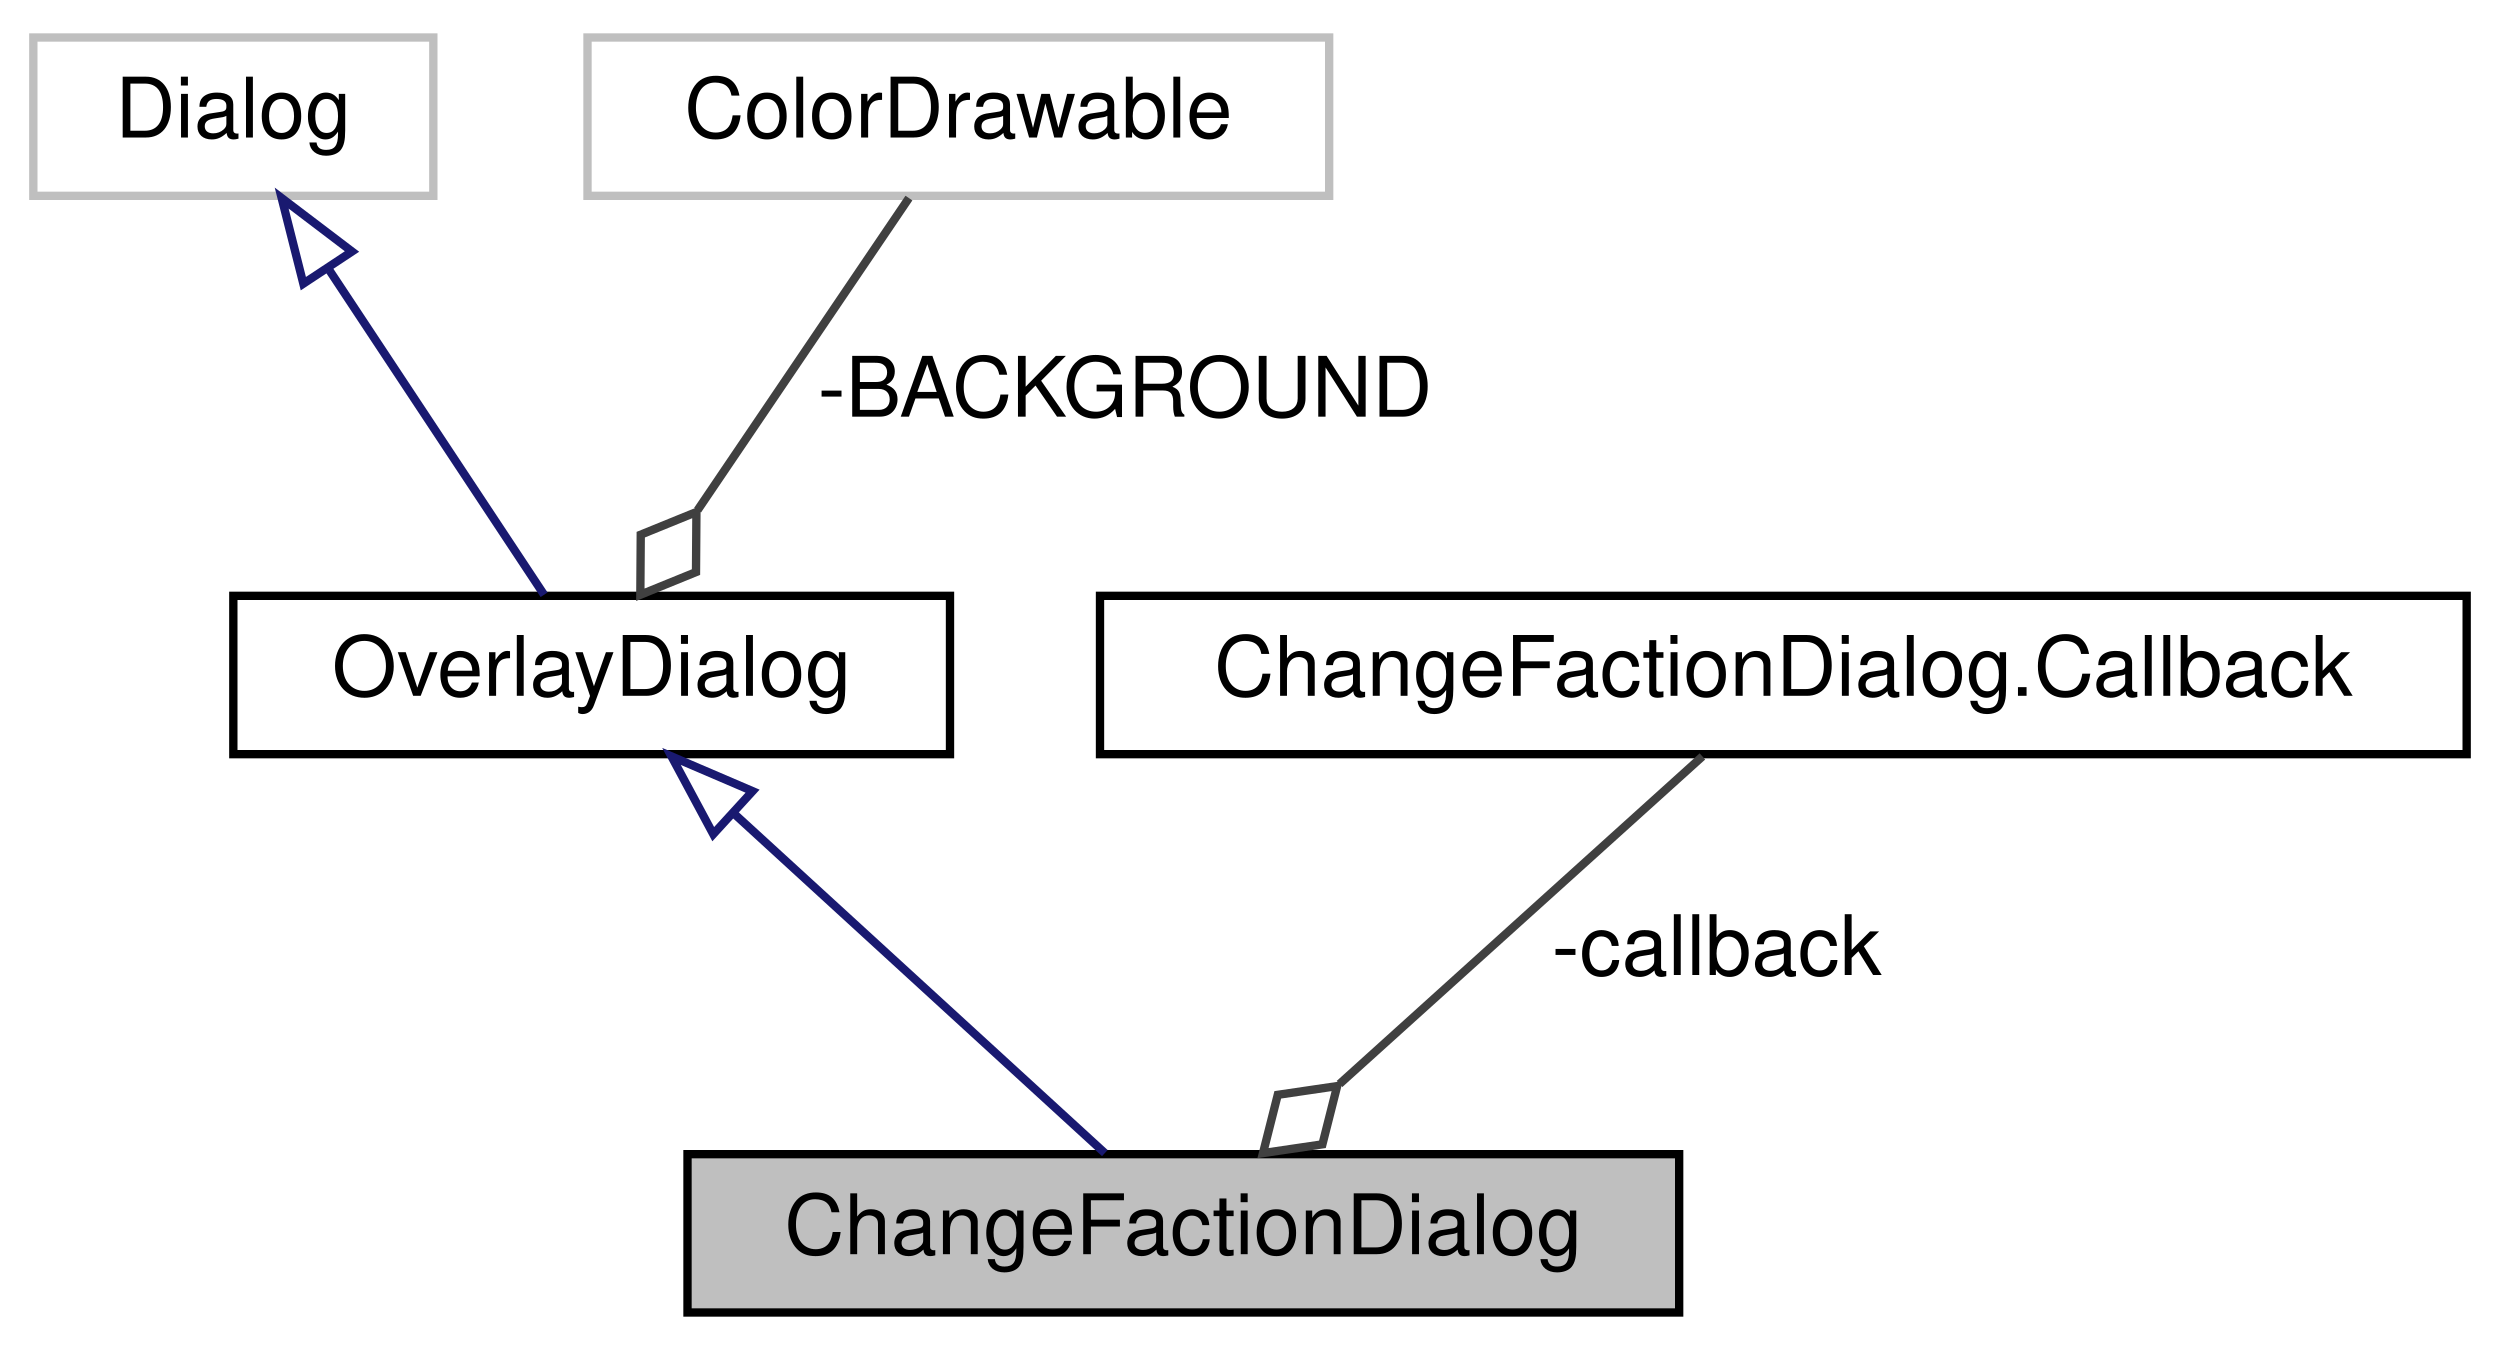
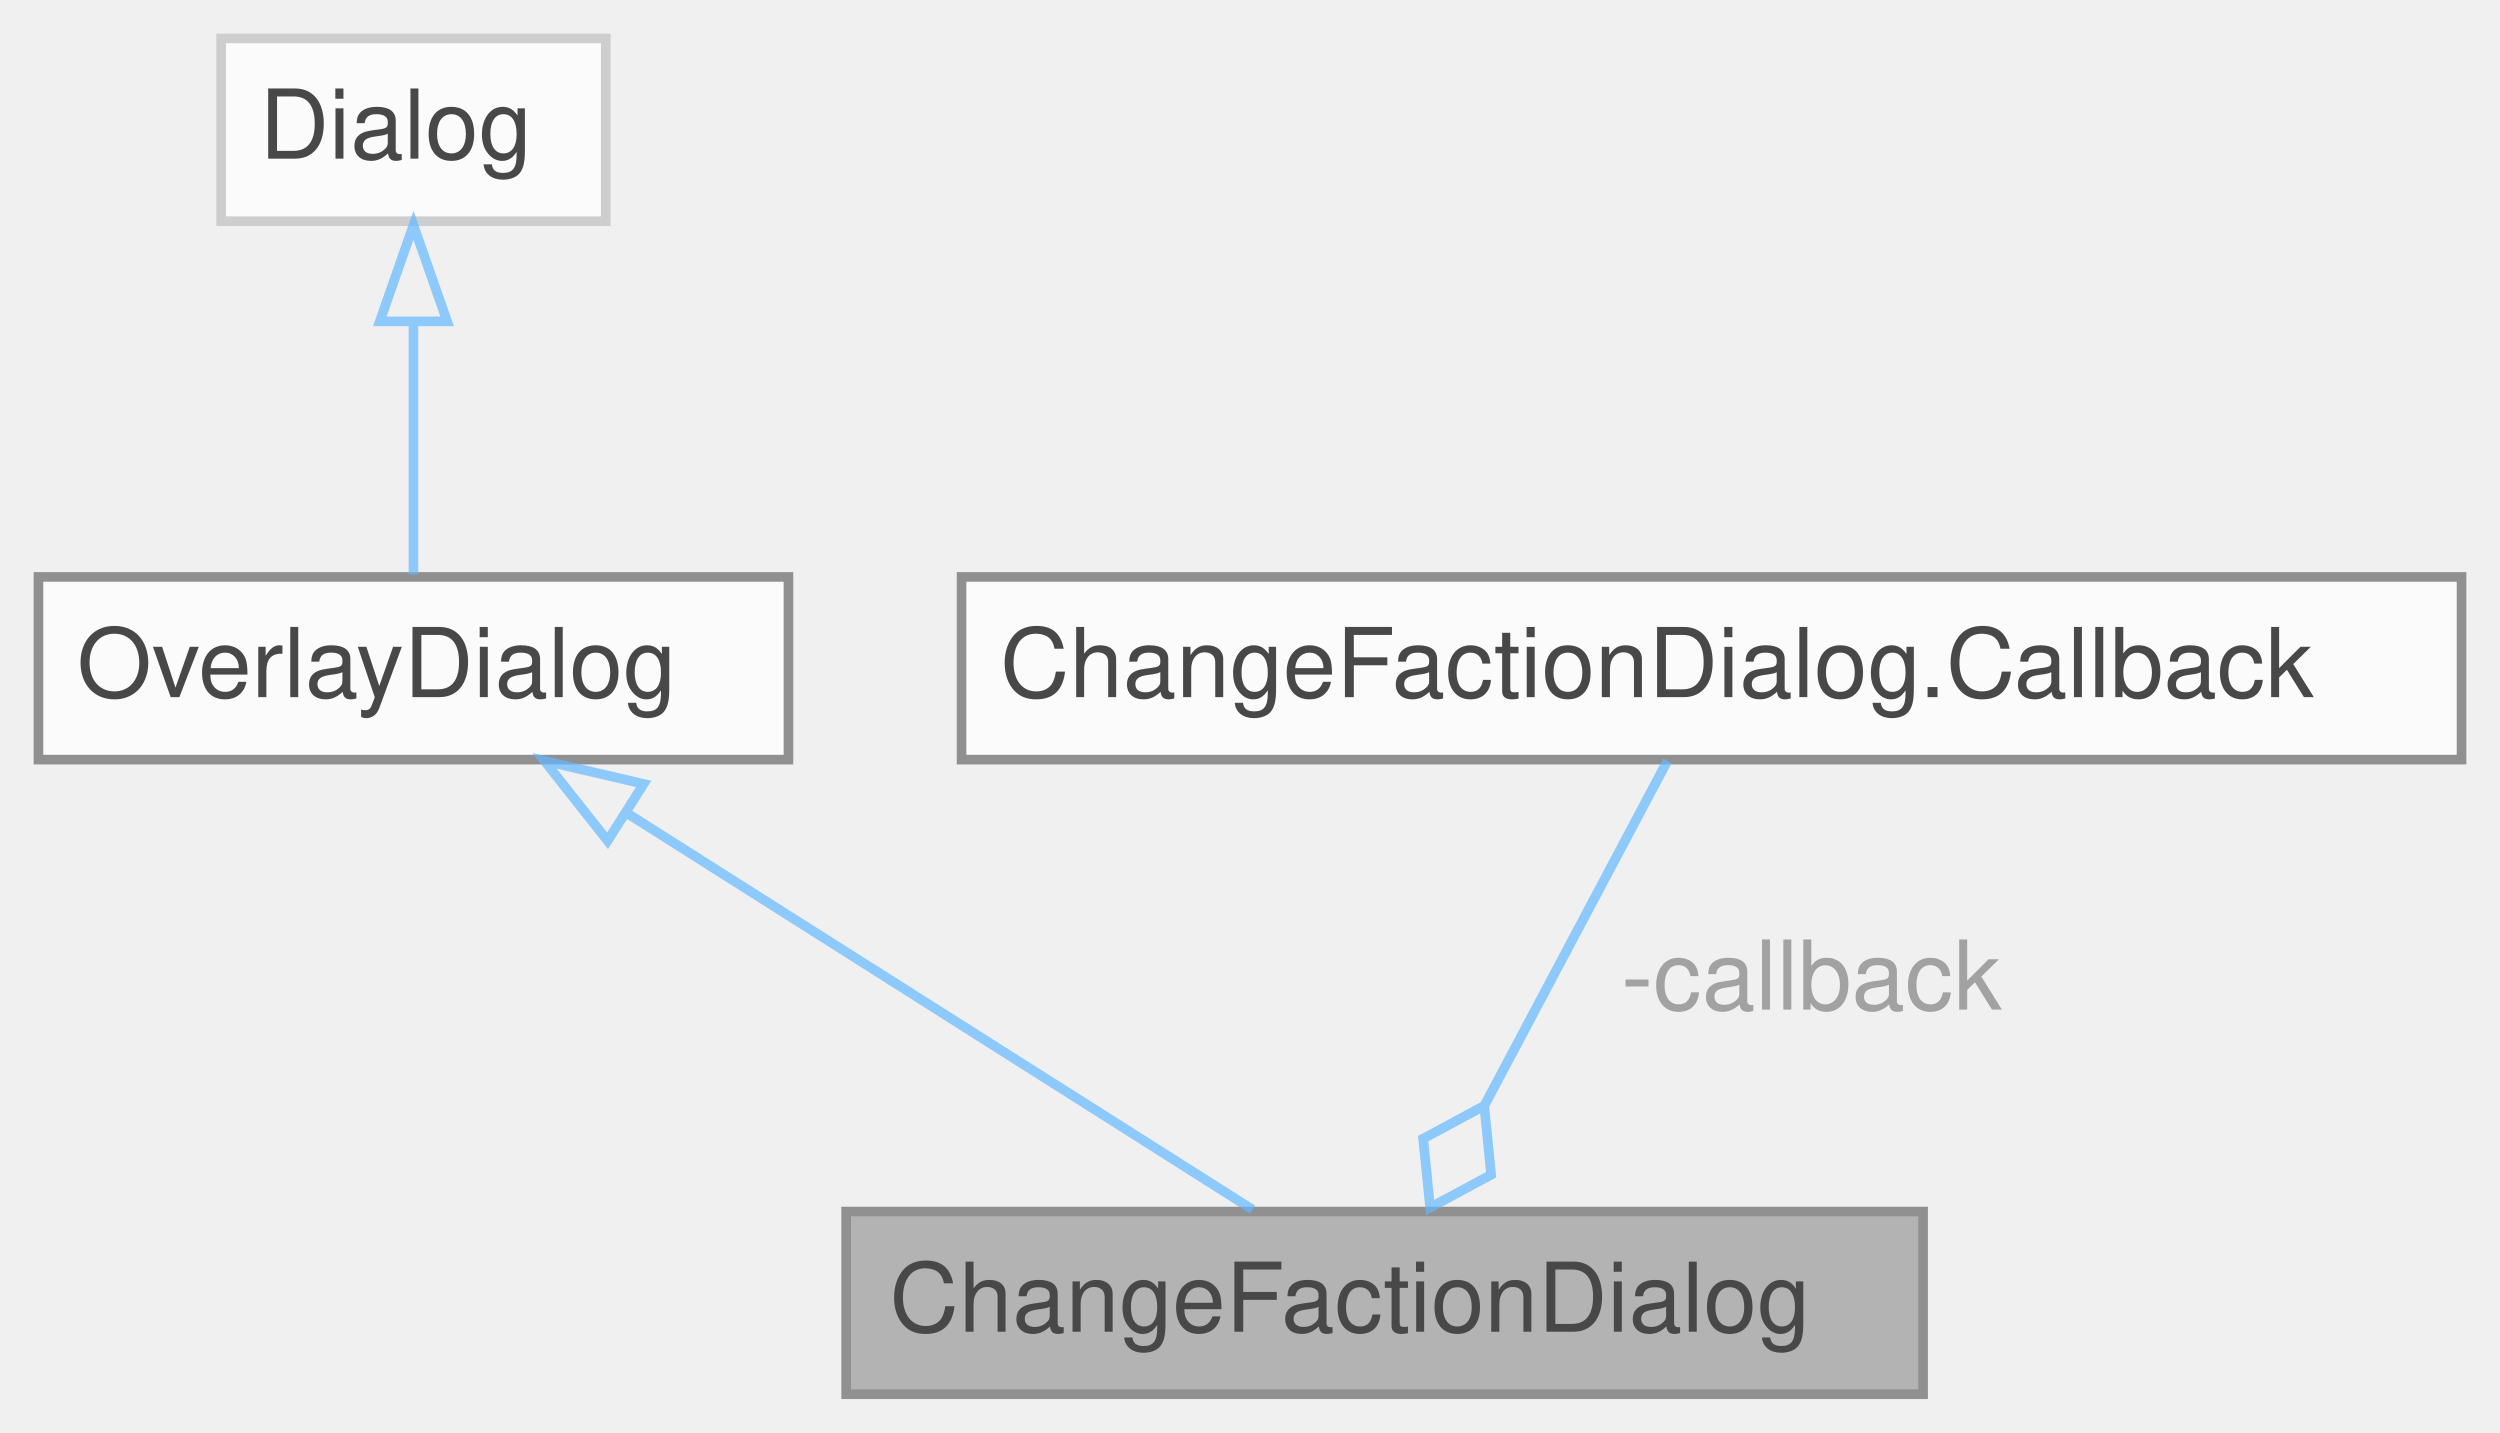
- <svg xmlns="http://www.w3.org/2000/svg" xmlns:xlink="http://www.w3.org/1999/xlink" width="300pt" height="162pt" viewBox="0.00 0.00 300.00 162.00">
-   <g id="graph0" class="graph" transform="scale(1 1) rotate(0) translate(4 158)">
-     <polygon fill="white" stroke="transparent" points="-4,4 -4,-158 296,-158 296,4 -4,4" />
-     <g id="node1" class="node">
-       <g id="a_node1">
-         <a xlink:title="An OverlayDialog class used to change the faction design.">
-           <polygon fill="#bfbfbf" stroke="black" points="78.5,-0.5 78.5,-19.5 197.5,-19.5 197.5,-0.5 78.5,-0.5" />
-           <text text-anchor="middle" x="138" y="-7.5" font-family="Helvetica,sans-Serif" font-size="10.00">ChangeFactionDialog</text>
-         </a>
+ <svg xmlns="http://www.w3.org/2000/svg" xmlns:xlink="http://www.w3.org/1999/xlink" width="260pt" height="149pt" viewBox="0.00 0.00 260.00 149.00">
+   <svg id="main" version="1.1" xml:space="preserve">
+     <style type="text/css">
+ .node, .edge {opacity: 0.7;}
+ .node.selected, .edge.selected {opacity: 1;}
+ .edge:hover path { stroke: red; }
+ .edge:hover polygon { stroke: red; fill: red; }
+ </style>
+     <svg id="graph" class="graph">
+       <g id="graph0" class="graph" transform="scale(1 1) rotate(0) translate(4 145)">
+         <g id="Node000001" class="node">
+           <g id="a_Node000001">
+             <a xlink:title="An OverlayDialog class used to change the faction design.">
+               <polygon fill="#999999" stroke="transparent" points="196,-19 84,-19 84,0 196,0 196,-19" />
+               <text text-anchor="start" x="88.5" y="-6.5" font-family="Helvetica,sans-Serif" font-size="10.00">ChangeFactionDialog</text>
+               <polygon fill="none" stroke="#666666" points="84,0 84,-19 196,-19 196,0 84,0" />
+             </a>
+           </g>
+         </g>
+         <g id="Node000002" class="node">
+           <g id="a_Node000002">
+             <a xlink:href="classcom_1_1peternaggschga_1_1gwent_1_1ui_1_1dialogs_1_1OverlayDialog.xhtml" target="_top" xlink:title="A Dialog class which is used for popups that are shown on top of the calling Activity.">
+               <polygon fill="white" stroke="transparent" points="78,-85 0,-85 0,-66 78,-66 78,-85" />
+               <text text-anchor="start" x="4" y="-72.5" font-family="Helvetica,sans-Serif" font-size="10.00">OverlayDialog</text>
+               <polygon fill="none" stroke="#666666" points="0,-66 0,-85 78,-85 78,-66 0,-66" />
+             </a>
+           </g>
+         </g>
+         <g id="edge1_Node000001_Node000002" class="edge">
+           <g id="a_edge1_Node000001_Node000002">
+             <a xlink:title=" ">
+               <path fill="none" stroke="#63b8ff" d="M61.33,-60.35C81.19,-47.77 109.58,-29.78 126.27,-19.2" />
+               <polygon fill="none" stroke="#63b8ff" points="59.19,-57.56 52.62,-65.87 62.94,-63.47 59.19,-57.56" />
+             </a>
+           </g>
+         </g>
+         <g id="Node000003" class="node">
+           <g id="a_Node000003">
+             <a xlink:title=" ">
+               <polygon fill="white" stroke="transparent" points="59,-141 19,-141 19,-122 59,-122 59,-141" />
+               <text text-anchor="start" x="23" y="-128.5" font-family="Helvetica,sans-Serif" font-size="10.00">Dialog</text>
+               <polygon fill="none" stroke="#bfbfbf" points="19,-122 19,-141 59,-141 59,-122 19,-122" />
+             </a>
+           </g>
+         </g>
+         <g id="edge2_Node000002_Node000003" class="edge">
+           <g id="a_edge2_Node000002_Node000003">
+             <a xlink:title=" ">
+               <path fill="none" stroke="#63b8ff" d="M39,-111.3C39,-102.41 39,-92.28 39,-85.25" />
+               <polygon fill="none" stroke="#63b8ff" points="35.5,-111.58 39,-121.58 42.5,-111.58 35.5,-111.58" />
+             </a>
+           </g>
+         </g>
+         <g id="Node000004" class="node">
+           <g id="a_Node000004">
+             <a xlink:href="interfacecom_1_1peternaggschga_1_1gwent_1_1ui_1_1dialogs_1_1ChangeFactionDialog_1_1Callback.xhtml" target="_top" xlink:title="An interface used for propagating a selected theme back to the creator of a ChangeFactionDialog.">
+               <polygon fill="white" stroke="transparent" points="252,-85 96,-85 96,-66 252,-66 252,-85" />
+               <text text-anchor="start" x="100" y="-72.5" font-family="Helvetica,sans-Serif" font-size="10.00">ChangeFactionDialog.Callback</text>
+               <polygon fill="none" stroke="#666666" points="96,-66 96,-85 252,-85 252,-66 96,-66" />
+             </a>
+           </g>
+         </g>
+         <g id="edge3_Node000001_Node000004" class="edge">
+           <g id="a_edge3_Node000001_Node000004">
+             <a xlink:title=" ">
+               <path fill="none" stroke="#63b8ff" d="M169.41,-65.87C164.57,-56.76 156.78,-42.09 150.44,-30.14" />
+               <polygon fill="none" stroke="#63b8ff" points="150.36,-30 144.01,-26.58 144.73,-19.41 151.08,-22.83 150.36,-30" />
+             </a>
+           </g>
+           <text text-anchor="middle" x="183" y="-40" font-family="Helvetica,sans-Serif" font-size="10.00" fill="grey"> -callback</text>
+         </g>
      </g>
-     </g>
-     <g id="node2" class="node">
-       <g id="a_node2">
-         <a xlink:href="classcom_1_1peternaggschga_1_1gwent_1_1ui_1_1dialogs_1_1OverlayDialog.xhtml" target="_top" xlink:title="A Dialog class which is used for popups that are shown on top of the calling Activity.">
-           <polygon fill="white" stroke="black" points="24,-67.5 24,-86.5 110,-86.5 110,-67.5 24,-67.5" />
-           <text text-anchor="middle" x="67" y="-74.5" font-family="Helvetica,sans-Serif" font-size="10.00">OverlayDialog</text>
-         </a>
-       </g>
-     </g>
-     <g id="edge1" class="edge">
-       <path fill="none" stroke="midnightblue" d="M84.09,-60.36C98.05,-47.58 117.26,-29.99 128.58,-19.63" />
-       <polygon fill="none" stroke="midnightblue" points="81.59,-57.9 76.58,-67.23 86.31,-63.06 81.59,-57.9" />
-     </g>
-     <g id="node3" class="node">
-       <g id="a_node3">
-         <a xlink:title=" ">
-           <polygon fill="white" stroke="#bfbfbf" points="0,-134.5 0,-153.5 48,-153.5 48,-134.5 0,-134.5" />
-           <text text-anchor="middle" x="24" y="-141.5" font-family="Helvetica,sans-Serif" font-size="10.00">Dialog</text>
-         </a>
-       </g>
-     </g>
-     <g id="edge2" class="edge">
-       <path fill="none" stroke="midnightblue" d="M35.55,-125.53C43.88,-112.95 54.76,-96.51 61.29,-86.63" />
-       <polygon fill="none" stroke="midnightblue" points="32.4,-123.96 29.8,-134.23 38.24,-127.82 32.4,-123.96" />
-     </g>
-     <g id="node4" class="node">
-       <g id="a_node4">
-         <a xlink:title=" ">
-           <polygon fill="white" stroke="#bfbfbf" points="66.5,-134.5 66.5,-153.5 155.5,-153.5 155.5,-134.5 66.5,-134.5" />
-           <text text-anchor="middle" x="111" y="-141.5" font-family="Helvetica,sans-Serif" font-size="10.00">ColorDrawable</text>
-         </a>
-       </g>
-     </g>
-     <g id="edge3" class="edge">
-       <path fill="none" stroke="#404040" d="M105.07,-134.23C98.6,-124.68 88.06,-109.12 79.71,-96.78" />
-       <polygon fill="none" stroke="#404040" points="79.57,-96.56 72.89,-93.84 72.84,-86.63 79.52,-89.35 79.57,-96.56" />
-       <text text-anchor="middle" x="131" y="-108" font-family="Helvetica,sans-Serif" font-size="10.00"> -BACKGROUND</text>
-     </g>
-     <g id="node5" class="node">
-       <g id="a_node5">
-         <a xlink:href="interfacecom_1_1peternaggschga_1_1gwent_1_1ui_1_1dialogs_1_1ChangeFactionDialog_1_1Callback.xhtml" target="_top" xlink:title="An interface used for propagating a selected theme back to the creator of a ChangeFactionDialog.">
-           <polygon fill="white" stroke="black" points="128,-67.5 128,-86.5 292,-86.5 292,-67.5 128,-67.5" />
-           <text text-anchor="middle" x="210" y="-74.5" font-family="Helvetica,sans-Serif" font-size="10.00">ChangeFactionDialog.Callback</text>
-         </a>
-       </g>
-     </g>
-     <g id="edge4" class="edge">
-       <path fill="none" stroke="#404040" d="M200.29,-67.23C189.17,-57.2 170.69,-40.51 156.74,-27.92" />
-       <polygon fill="none" stroke="#404040" points="156.46,-27.67 149.33,-26.62 147.56,-19.63 154.69,-20.68 156.46,-27.67" />
-       <text text-anchor="middle" x="202" y="-41" font-family="Helvetica,sans-Serif" font-size="10.00"> -callback</text>
-     </g>
-   </g>
+     </svg>
+   </svg>
+   <style type="text/css">
+ 
+ [data-mouse-over-selected='false'] { opacity: 0.7; }
+ [data-mouse-over-selected='true']  { opacity: 1.0; }
+ 
+ </style>
</svg>
